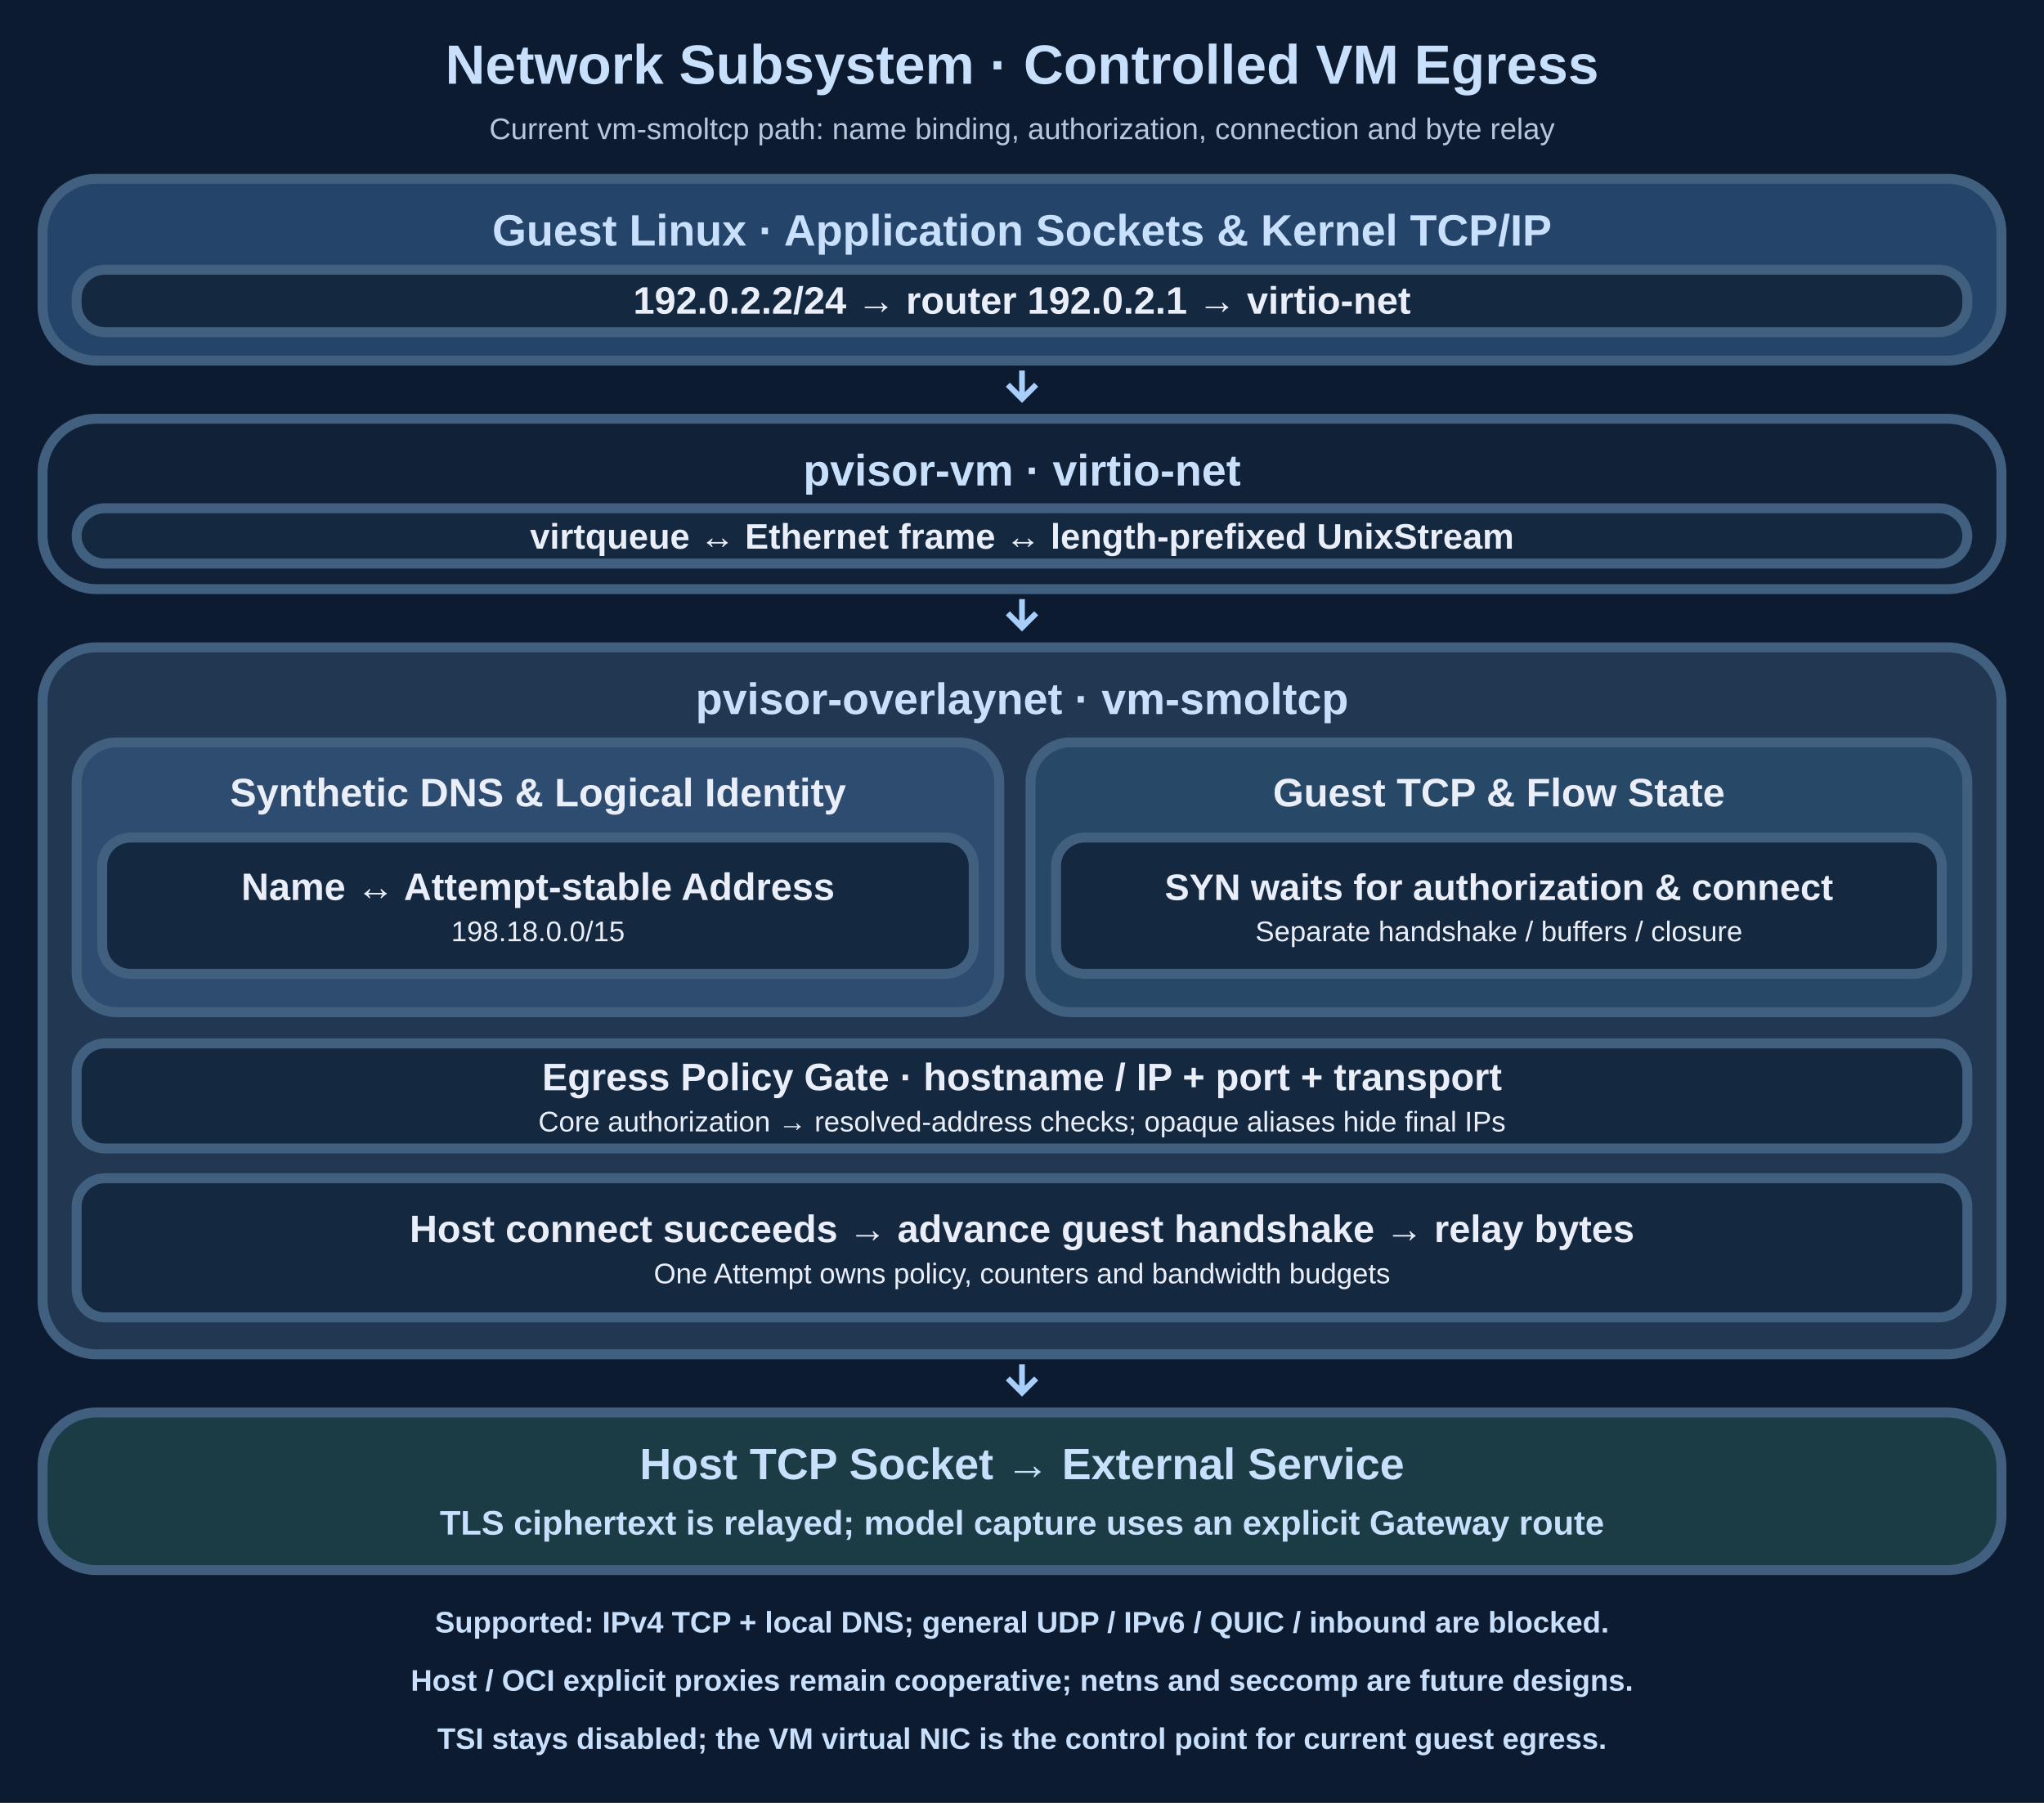
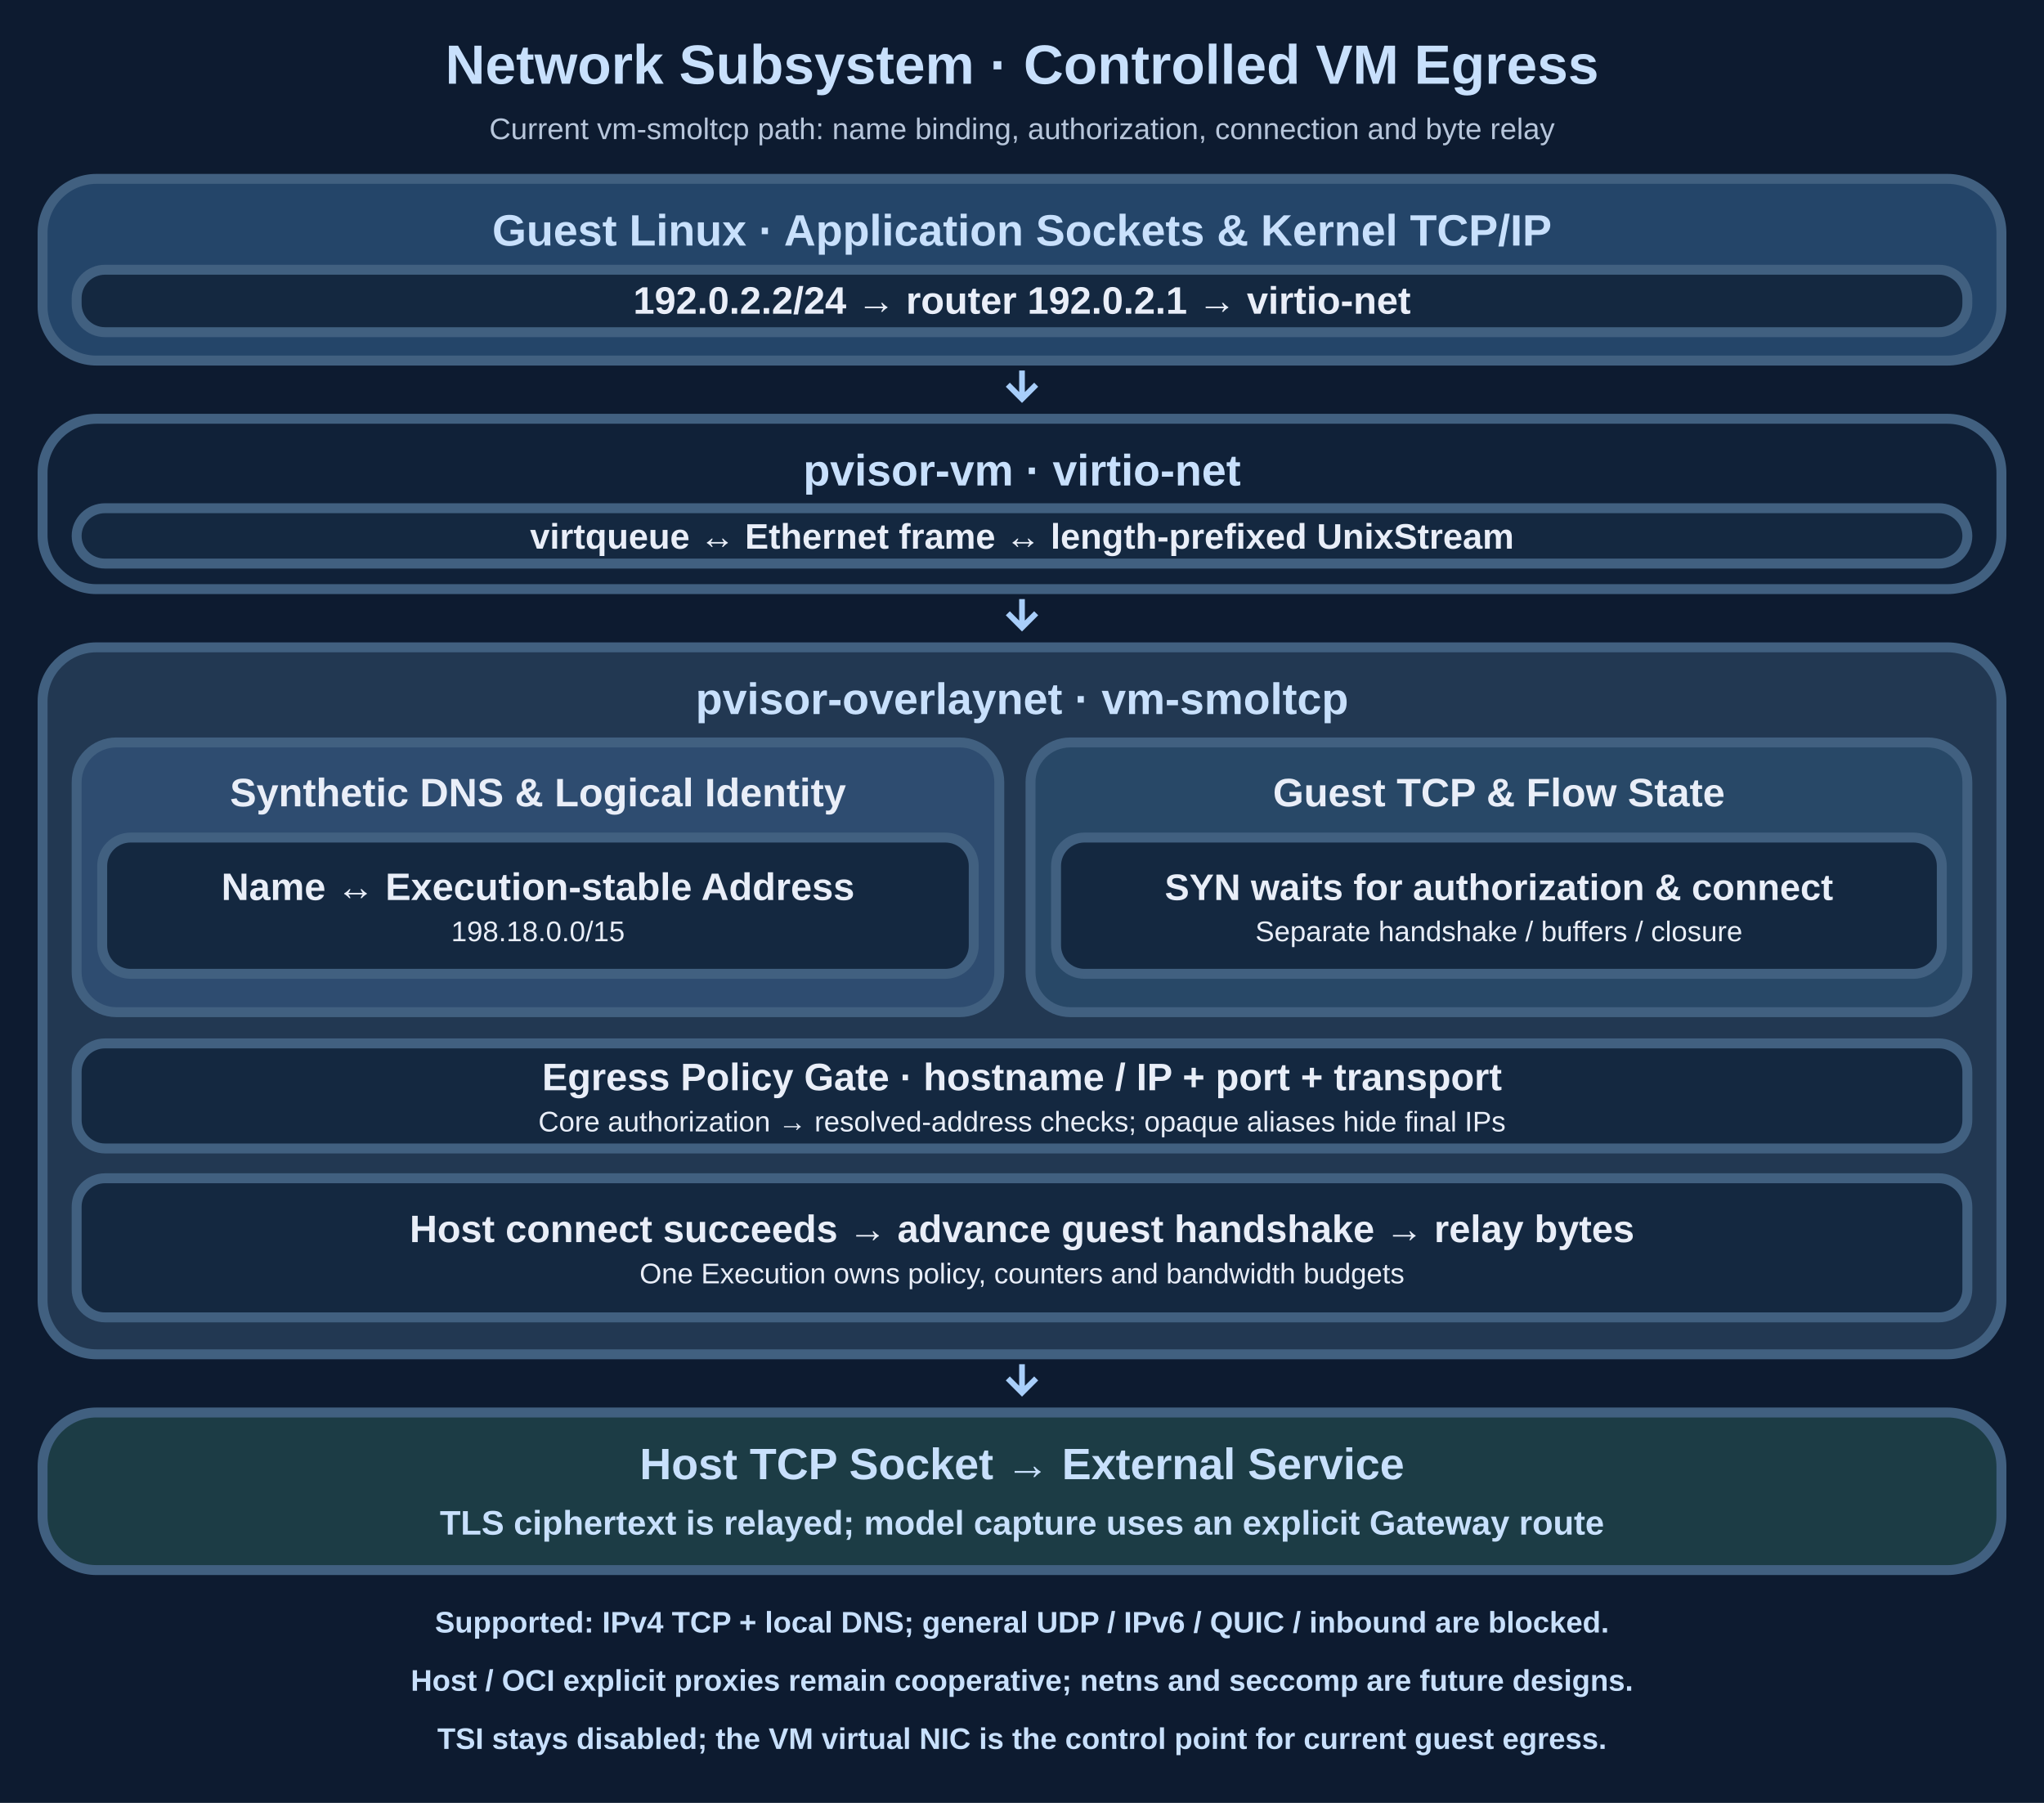
<svg xmlns="http://www.w3.org/2000/svg" width="1440" height="1270" viewBox="0 0 1440 1270" role="img" aria-labelledby="title desc">
  <rect width="1440" height="1270" fill="#0d1b30" />
  <g font-family="Arial,Helvetica,PingFang SC,Microsoft YaHei,sans-serif" text-anchor="middle">
    <text x="720" y="59" fill="#c8e0fc" font-size="39" font-weight="700">Network Subsystem · Controlled VM Egress</text>
    <text x="720" y="98" fill="#b7c6db" font-size="21" font-weight="500">Current vm-smoltcp path: name binding, authorization, connection and byte relay</text>
    <rect x="30" y="126" width="1380" height="128" rx="38" fill="#244569" stroke="#416080" stroke-width="7" />
    <text x="720" y="173" fill="#c8e0fc" font-size="31" font-weight="700">Guest Linux · Application Sockets &amp; Kernel TCP/IP</text>
    <rect x="54" y="190" width="1332" height="44" rx="20" fill="#142840" stroke="#416080" stroke-width="7" />
    <text x="720.0" y="221.0" fill="#e9eef8" font-size="27" font-weight="700">192.0.2.2/24 → router 192.0.2.1 → virtio-net</text>
    <path d="M720 261 v18 m-10 -8 l10 10 10 -10" stroke="#a8cefa" stroke-width="4" fill="none" />
    <rect x="30" y="295" width="1380" height="120" rx="38" fill="#102138" stroke="#416080" stroke-width="7" />
    <text x="720" y="342" fill="#c8e0fc" font-size="31" font-weight="700">pvisor-vm · virtio-net</text>
    <rect x="54" y="358" width="1332" height="39" rx="20" fill="#142840" stroke="#416080" stroke-width="7" />
    <text x="720.0" y="386.5" fill="#e9eef8" font-size="25" font-weight="700">virtqueue ↔ Ethernet frame ↔ length-prefixed UnixStream</text>
    <path d="M720 422 v18 m-10 -8 l10 10 10 -10" stroke="#a8cefa" stroke-width="4" fill="none" />
    <rect x="30" y="456" width="1380" height="498" rx="38" fill="#223852" stroke="#416080" stroke-width="7" />
    <text x="720" y="503" fill="#c8e0fc" font-size="31" font-weight="700">pvisor-overlaynet · vm-smoltcp</text>
    <rect x="54" y="523" width="650" height="190" rx="28" fill="#2e4c70" stroke="#416080" stroke-width="7" />
    <text x="379" y="568" fill="#e9eef8" font-size="28" font-weight="700">Synthetic DNS &amp; Logical Identity</text>
    <rect x="72" y="590" width="614" height="96" rx="20" fill="#142840" stroke="#416080" stroke-width="7" />
-     <text x="379.0" y="634.0" fill="#e9eef8" font-size="27" font-weight="700">Name ↔ Attempt-stable Address</text>
+     <text x="379.0" y="634.0" fill="#e9eef8" font-size="27" font-weight="700">Name ↔ Execution-stable Address</text>
    <text x="379.0" y="663.0" fill="#e9eef8" font-size="20" font-weight="500">198.18.0.0/15</text>
    <rect x="726" y="523" width="660" height="190" rx="28" fill="#284867" stroke="#416080" stroke-width="7" />
    <text x="1056" y="568" fill="#e9eef8" font-size="28" font-weight="700">Guest TCP &amp; Flow State</text>
    <rect x="744" y="590" width="624" height="96" rx="20" fill="#142840" stroke="#416080" stroke-width="7" />
    <text x="1056.0" y="634.0" fill="#e9eef8" font-size="26" font-weight="700">SYN waits for authorization &amp; connect</text>
    <text x="1056.0" y="663.0" fill="#e9eef8" font-size="20" font-weight="500">Separate handshake / buffers / closure</text>
    <rect x="54" y="735" width="1332" height="74" rx="20" fill="#142840" stroke="#416080" stroke-width="7" />
    <text x="720.0" y="768.0" fill="#e9eef8" font-size="27" font-weight="700">Egress Policy Gate · hostname / IP + port + transport</text>
    <text x="720.0" y="797.0" fill="#e9eef8" font-size="20" font-weight="500">Core authorization → resolved-address checks; opaque aliases hide final IPs</text>
    <rect x="54" y="830" width="1332" height="98" rx="20" fill="#142840" stroke="#416080" stroke-width="7" />
    <text x="720.0" y="875.0" fill="#e9eef8" font-size="27" font-weight="700">Host connect succeeds → advance guest handshake → relay bytes</text>
-     <text x="720.0" y="904.0" fill="#e9eef8" font-size="20" font-weight="500">One Attempt owns policy, counters and bandwidth budgets</text>
+     <text x="720.0" y="904.0" fill="#e9eef8" font-size="20" font-weight="500">One Execution owns policy, counters and bandwidth budgets</text>
    <path d="M720 961 v18 m-10 -8 l10 10 10 -10" stroke="#a8cefa" stroke-width="4" fill="none" />
    <rect x="30" y="995" width="1380" height="111" rx="38" fill="#1c3c45" stroke="#416080" stroke-width="7" />
    <text x="720" y="1042" fill="#c8e0fc" font-size="31" font-weight="700">Host TCP Socket → External Service</text>
    <text x="720" y="1081" fill="#c8e0fc" font-size="24" font-weight="700">TLS ciphertext is relayed; model capture uses an explicit Gateway route</text>
    <text x="720" y="1150" fill="#c8e0fc" font-size="21" font-weight="700">Supported: IPv4 TCP + local DNS; general UDP / IPv6 / QUIC / inbound are blocked.</text>
    <text x="720" y="1191" fill="#c8e0fc" font-size="21" font-weight="700">Host / OCI explicit proxies remain cooperative; netns and seccomp are future designs.</text>
    <text x="720" y="1232" fill="#c8e0fc" font-size="21" font-weight="700">TSI stays disabled; the VM virtual NIC is the control point for current guest egress.</text>
  </g>
</svg>
